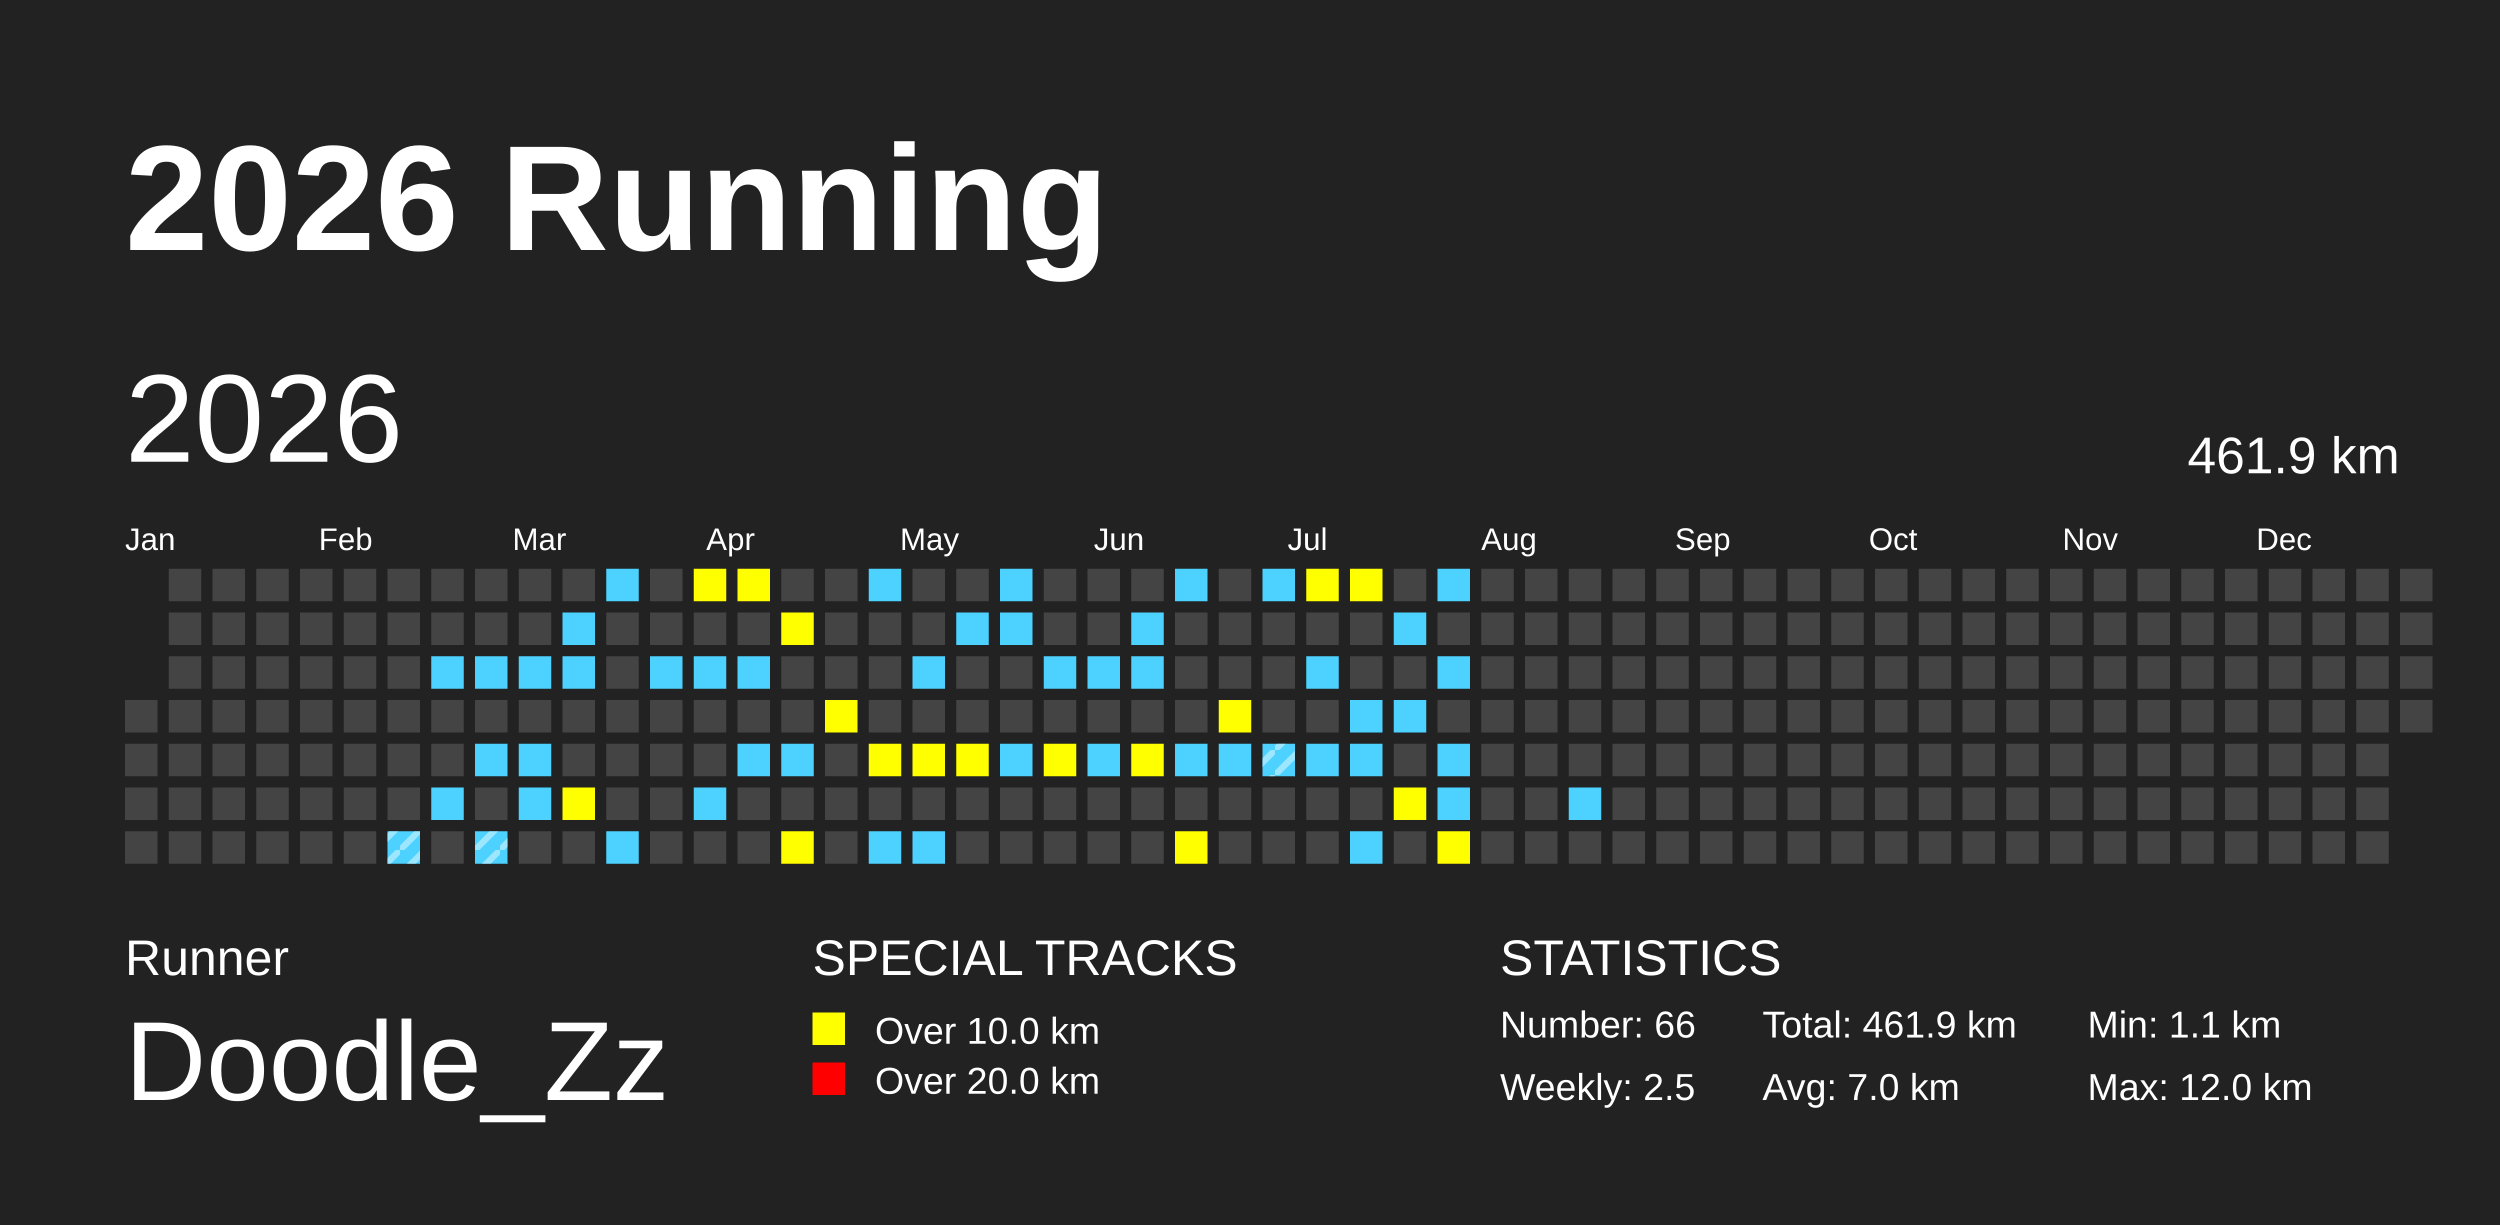
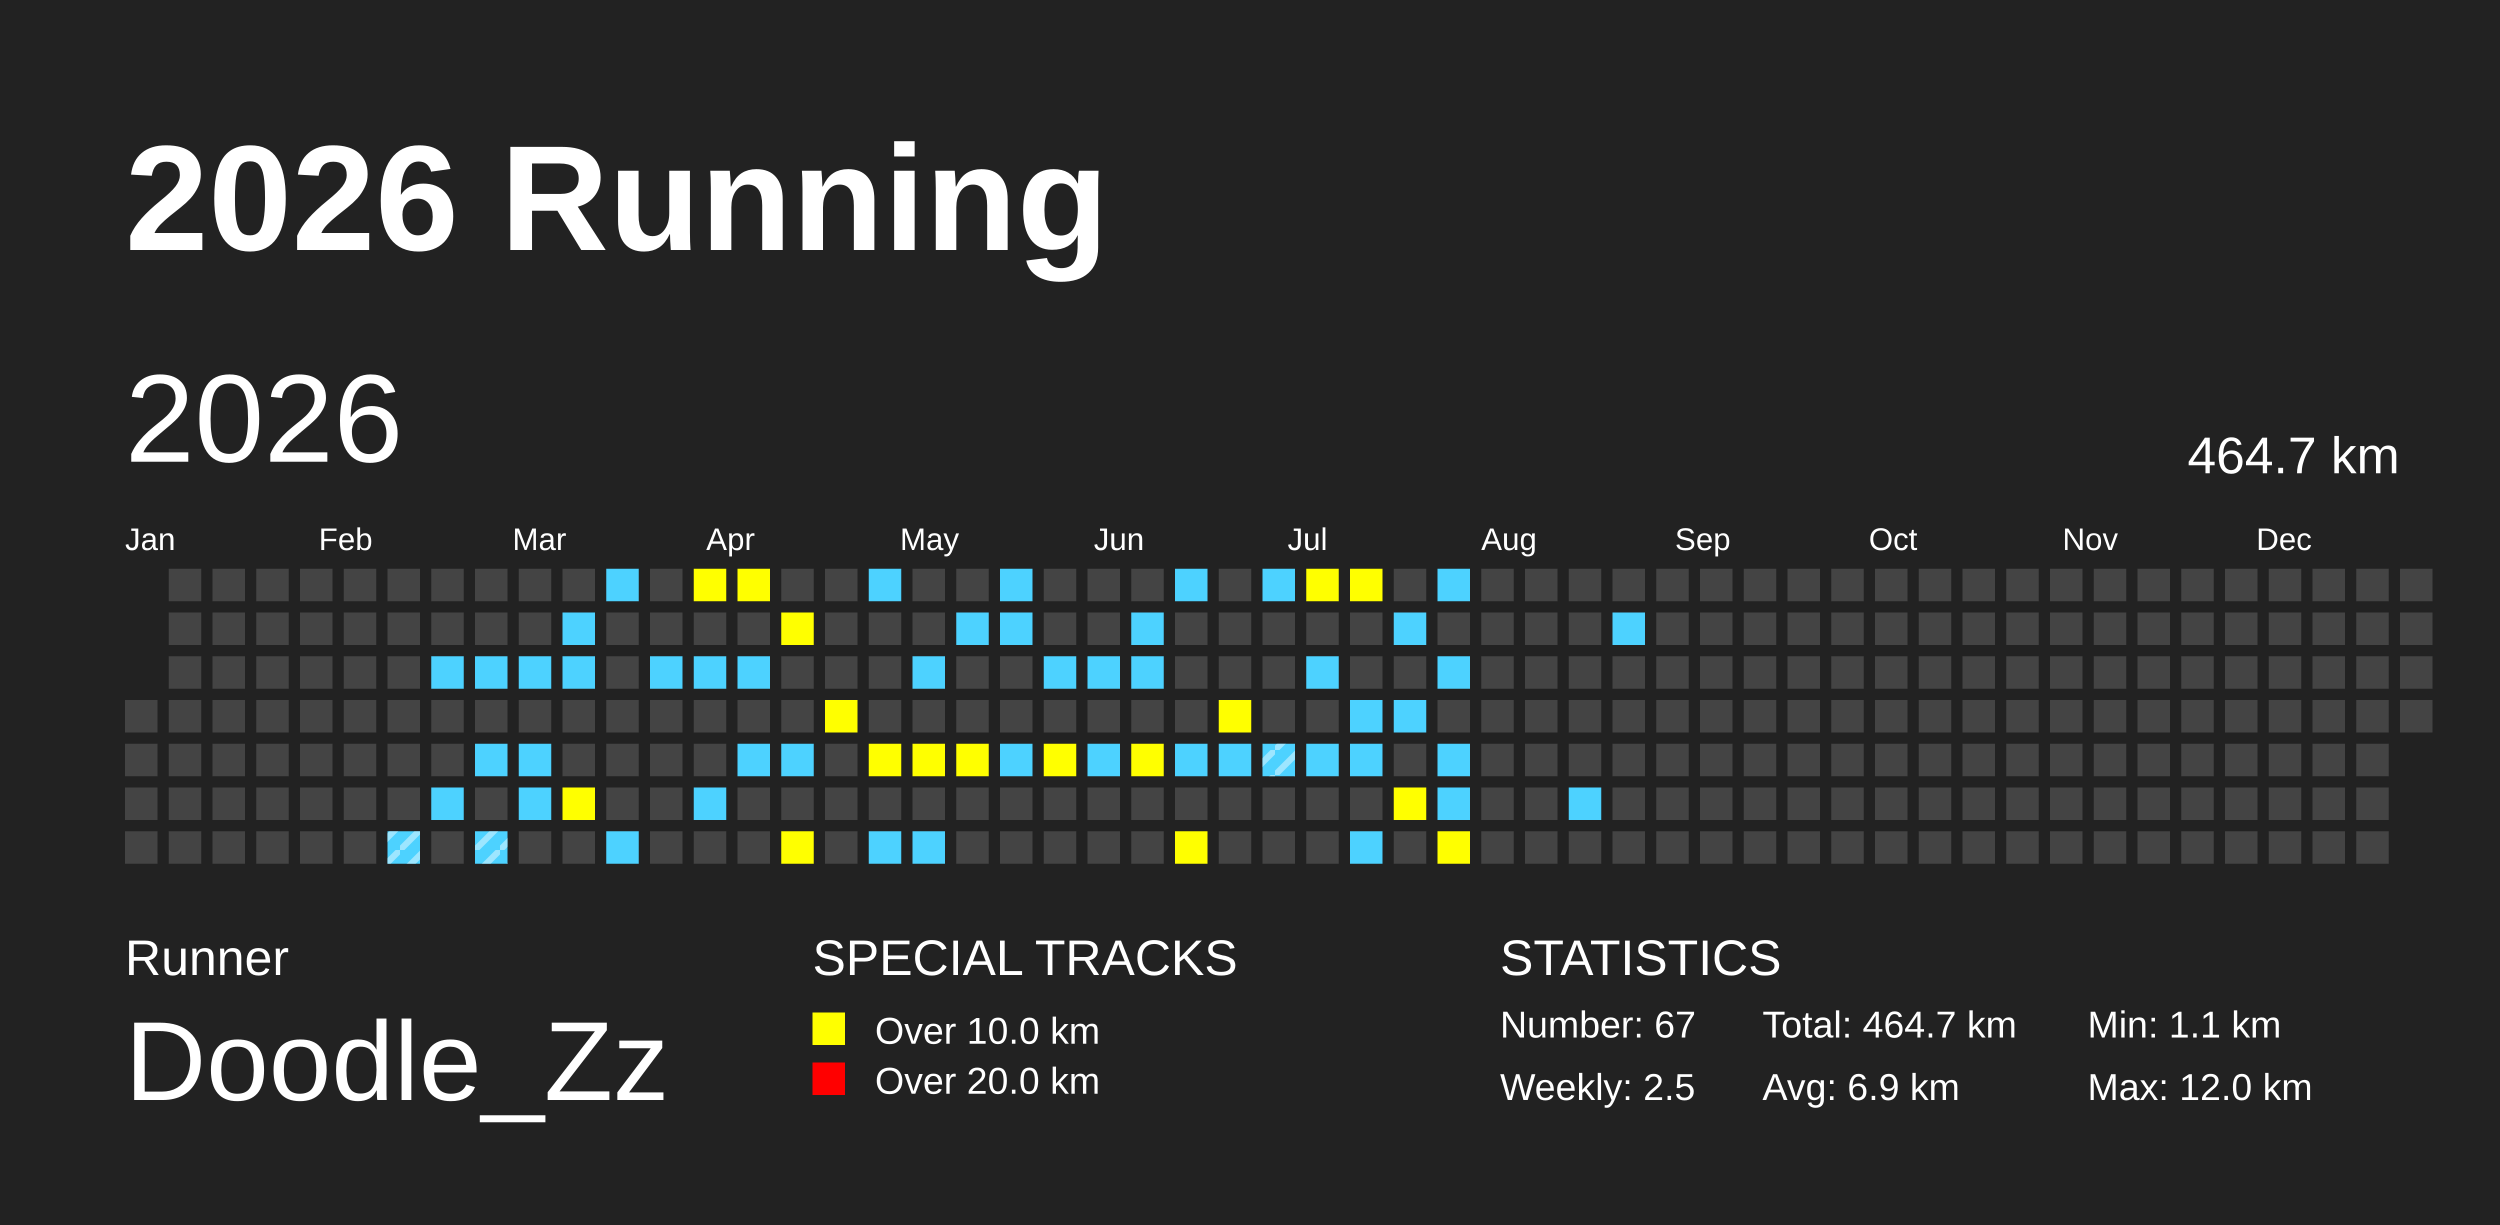
<svg xmlns="http://www.w3.org/2000/svg" baseProfile="full" height="98mm" version="1.1" viewBox="0,0,200,98" width="200mm">
  <defs>
    <pattern height="2" id="indoor-stripe" patternUnits="userSpaceOnUse" width="2">
      <line stroke="white" stroke-opacity="0.45" stroke-width="0.5" x1="0" x2="2" y1="2" y2="0" />
    </pattern>
  </defs>
  <rect fill="#222222" height="98" width="200" x="0" y="0" />
  <text fill="#FFFFFF" style="font-size:12px; font-family:Arial; font-weight:bold;" x="10" y="20">2026 Running</text>
  <text fill="#FFFFFF" style="font-size:4px; font-family:Arial" x="10" y="78">Runner</text>
  <text fill="#FFFFFF" style="font-size:9px; font-family:Arial" x="10" y="88">Doodle_Zz</text>
  <text fill="#FFFFFF" style="font-size:4px; font-family:Arial" x="65" y="78">SPECIAL TRACKS</text>
  <rect fill="yellow" height="2.6" width="2.6" x="65" y="81" />
  <text fill="#FFFFFF" style="font-size:3px; font-family:Arial" x="70" y="83.5">Over 10.0 km</text>
  <rect fill="red" height="2.6" width="2.6" x="65" y="85" />
  <text fill="#FFFFFF" style="font-size:3px; font-family:Arial" x="70" y="87.5">Over 20.0 km</text>
  <text fill="#FFFFFF" style="font-size:4px; font-family:Arial" x="120" y="78">STATISTICS</text>
-   <text fill="#FFFFFF" style="font-size:3px; font-family:Arial" x="120" y="83">Number: 66</text>
+   <text fill="#FFFFFF" style="font-size:3px; font-family:Arial" x="120" y="83">Number: 67</text>
  <text fill="#FFFFFF" style="font-size:3px; font-family:Arial" x="120" y="88">Weekly: 2.5</text>
-   <text fill="#FFFFFF" style="font-size:3px; font-family:Arial" x="141" y="83">Total: 461.9 km</text>
-   <text fill="#FFFFFF" style="font-size:3px; font-family:Arial" x="141" y="88">Avg: 7.0 km</text>
+   <text fill="#FFFFFF" style="font-size:3px; font-family:Arial" x="141" y="83">Total: 464.7 km</text>
+   <text fill="#FFFFFF" style="font-size:3px; font-family:Arial" x="141" y="88">Avg: 6.9 km</text>
  <text fill="#FFFFFF" style="font-size:3px; font-family:Arial" x="167" y="83">Min: 1.1 km</text>
  <text fill="#FFFFFF" style="font-size:3px; font-family:Arial" x="167" y="88">Max: 12.0 km</text>
  <text dominant-baseline="hanging" fill="#FFFFFF" style="font-size:10.0px; font-family:Arial;" x="10" y="30">2026</text>
-   <text dominant-baseline="hanging" fill="#FFFFFF" style="font-size:4.125px; font-family:Arial;" x="175" y="35">461.9 km</text>
+   <text dominant-baseline="hanging" fill="#FFFFFF" style="font-size:4.125px; font-family:Arial;" x="175" y="35">464.7 km</text>
  <text fill="#FFFFFF" style="font-size:2.5px; font-family:Arial" x="10.0" y="44">Jan</text>
  <text fill="#FFFFFF" style="font-size:2.5px; font-family:Arial" x="25.5" y="44">Feb</text>
  <text fill="#FFFFFF" style="font-size:2.5px; font-family:Arial" x="41.0" y="44">Mar</text>
  <text fill="#FFFFFF" style="font-size:2.5px; font-family:Arial" x="56.5" y="44">Apr</text>
  <text fill="#FFFFFF" style="font-size:2.5px; font-family:Arial" x="72.0" y="44">May</text>
  <text fill="#FFFFFF" style="font-size:2.5px; font-family:Arial" x="87.5" y="44">Jun</text>
  <text fill="#FFFFFF" style="font-size:2.5px; font-family:Arial" x="103.0" y="44">Jul</text>
  <text fill="#FFFFFF" style="font-size:2.5px; font-family:Arial" x="118.5" y="44">Aug</text>
  <text fill="#FFFFFF" style="font-size:2.5px; font-family:Arial" x="134.0" y="44">Sep</text>
  <text fill="#FFFFFF" style="font-size:2.5px; font-family:Arial" x="149.5" y="44">Oct</text>
  <text fill="#FFFFFF" style="font-size:2.5px; font-family:Arial" x="165.0" y="44">Nov</text>
  <text fill="#FFFFFF" style="font-size:2.5px; font-family:Arial" x="180.5" y="44">Dec</text>
  <rect fill="#444444" height="2.6" width="2.6" x="10.0" y="56.0" />
  <rect fill="#444444" height="2.6" width="2.6" x="10.0" y="59.5" />
  <rect fill="#444444" height="2.6" width="2.6" x="10.0" y="63.0" />
  <rect fill="#444444" height="2.6" width="2.6" x="10.0" y="66.5" />
  <rect fill="#444444" height="2.6" width="2.6" x="13.5" y="45.5" />
  <rect fill="#444444" height="2.6" width="2.6" x="13.5" y="49.0" />
  <rect fill="#444444" height="2.6" width="2.6" x="13.5" y="52.5" />
  <rect fill="#444444" height="2.6" width="2.6" x="13.5" y="56.0" />
  <rect fill="#444444" height="2.6" width="2.6" x="13.5" y="59.5" />
  <rect fill="#444444" height="2.6" width="2.6" x="13.5" y="63.0" />
  <rect fill="#444444" height="2.6" width="2.6" x="13.5" y="66.5" />
  <rect fill="#444444" height="2.6" width="2.6" x="17.0" y="45.5" />
  <rect fill="#444444" height="2.6" width="2.6" x="17.0" y="49.0" />
  <rect fill="#444444" height="2.6" width="2.6" x="17.0" y="52.5" />
  <rect fill="#444444" height="2.6" width="2.6" x="17.0" y="56.0" />
  <rect fill="#444444" height="2.6" width="2.6" x="17.0" y="59.5" />
  <rect fill="#444444" height="2.6" width="2.6" x="17.0" y="63.0" />
  <rect fill="#444444" height="2.6" width="2.6" x="17.0" y="66.5" />
  <rect fill="#444444" height="2.6" width="2.6" x="20.5" y="45.5" />
  <rect fill="#444444" height="2.6" width="2.6" x="20.5" y="49.0" />
  <rect fill="#444444" height="2.6" width="2.6" x="20.5" y="52.5" />
  <rect fill="#444444" height="2.6" width="2.6" x="20.5" y="56.0" />
  <rect fill="#444444" height="2.6" width="2.6" x="20.5" y="59.5" />
  <rect fill="#444444" height="2.6" width="2.6" x="20.5" y="63.0" />
  <rect fill="#444444" height="2.6" width="2.6" x="20.5" y="66.5" />
  <rect fill="#444444" height="2.6" width="2.6" x="24.0" y="45.5" />
  <rect fill="#444444" height="2.6" width="2.6" x="24.0" y="49.0" />
  <rect fill="#444444" height="2.6" width="2.6" x="24.0" y="52.5" />
  <rect fill="#444444" height="2.6" width="2.6" x="24.0" y="56.0" />
  <rect fill="#444444" height="2.6" width="2.6" x="24.0" y="59.5" />
  <rect fill="#444444" height="2.6" width="2.6" x="24.0" y="63.0" />
  <rect fill="#444444" height="2.6" width="2.6" x="24.0" y="66.5" />
  <rect fill="#444444" height="2.6" width="2.6" x="27.5" y="45.5" />
  <rect fill="#444444" height="2.6" width="2.6" x="27.5" y="49.0" />
  <rect fill="#444444" height="2.6" width="2.6" x="27.5" y="52.5" />
  <rect fill="#444444" height="2.6" width="2.6" x="27.5" y="56.0" />
  <rect fill="#444444" height="2.6" width="2.6" x="27.5" y="59.5" />
  <rect fill="#444444" height="2.6" width="2.6" x="27.5" y="63.0" />
  <rect fill="#444444" height="2.6" width="2.6" x="27.5" y="66.5" />
  <rect fill="#444444" height="2.6" width="2.6" x="31.0" y="45.5" />
  <rect fill="#444444" height="2.6" width="2.6" x="31.0" y="49.0" />
  <rect fill="#444444" height="2.6" width="2.6" x="31.0" y="52.5" />
  <rect fill="#444444" height="2.6" width="2.6" x="31.0" y="56.0" />
  <rect fill="#444444" height="2.6" width="2.6" x="31.0" y="59.5" />
  <rect fill="#444444" height="2.6" width="2.6" x="31.0" y="63.0" />
  <rect fill="#4DD2FF" height="2.6" width="2.6" x="31.0" y="66.5" />
  <rect fill="url(#indoor-stripe)" height="2.6" style="pointer-events: none;" width="2.6" x="31.0" y="66.5" />
  <rect fill="#444444" height="2.6" width="2.6" x="34.5" y="45.5" />
  <rect fill="#444444" height="2.6" width="2.6" x="34.5" y="49.0" />
  <rect fill="#4DD2FF" height="2.6" width="2.6" x="34.5" y="52.5" />
  <rect fill="#444444" height="2.6" width="2.6" x="34.5" y="56.0" />
  <rect fill="#444444" height="2.6" width="2.6" x="34.5" y="59.5" />
  <rect fill="#4DD2FF" height="2.6" width="2.6" x="34.5" y="63.0" />
  <rect fill="#444444" height="2.6" width="2.6" x="34.5" y="66.5" />
  <rect fill="#444444" height="2.6" width="2.6" x="38.0" y="45.5" />
  <rect fill="#444444" height="2.6" width="2.6" x="38.0" y="49.0" />
  <rect fill="#4DD2FF" height="2.6" width="2.6" x="38.0" y="52.5" />
  <rect fill="#444444" height="2.6" width="2.6" x="38.0" y="56.0" />
  <rect fill="#4DD2FF" height="2.6" width="2.6" x="38.0" y="59.5" />
  <rect fill="#444444" height="2.6" width="2.6" x="38.0" y="63.0" />
  <rect fill="#4DD2FF" height="2.6" width="2.6" x="38.0" y="66.5" />
  <rect fill="url(#indoor-stripe)" height="2.6" style="pointer-events: none;" width="2.6" x="38.0" y="66.5" />
  <rect fill="#444444" height="2.6" width="2.6" x="41.5" y="45.5" />
  <rect fill="#444444" height="2.6" width="2.6" x="41.5" y="49.0" />
  <rect fill="#4DD2FF" height="2.6" width="2.6" x="41.5" y="52.5" />
  <rect fill="#444444" height="2.6" width="2.6" x="41.5" y="56.0" />
  <rect fill="#4DD2FF" height="2.6" width="2.6" x="41.5" y="59.5" />
  <rect fill="#4DD2FF" height="2.6" width="2.6" x="41.5" y="63.0" />
  <rect fill="#444444" height="2.6" width="2.6" x="41.5" y="66.5" />
  <rect fill="#444444" height="2.6" width="2.6" x="45.0" y="45.5" />
  <rect fill="#4DD2FF" height="2.6" width="2.6" x="45.0" y="49.0" />
  <rect fill="#4DD2FF" height="2.6" width="2.6" x="45.0" y="52.5" />
  <rect fill="#444444" height="2.6" width="2.6" x="45.0" y="56.0" />
  <rect fill="#444444" height="2.6" width="2.6" x="45.0" y="59.5" />
  <rect fill="yellow" height="2.6" width="2.6" x="45.0" y="63.0" />
  <rect fill="#444444" height="2.6" width="2.6" x="45.0" y="66.5" />
  <rect fill="#4DD2FF" height="2.6" width="2.6" x="48.5" y="45.5" />
  <rect fill="#444444" height="2.6" width="2.6" x="48.5" y="49.0" />
  <rect fill="#444444" height="2.6" width="2.6" x="48.5" y="52.5" />
  <rect fill="#444444" height="2.6" width="2.6" x="48.5" y="56.0" />
  <rect fill="#444444" height="2.6" width="2.6" x="48.5" y="59.5" />
  <rect fill="#444444" height="2.6" width="2.6" x="48.5" y="63.0" />
  <rect fill="#4DD2FF" height="2.6" width="2.6" x="48.5" y="66.5" />
  <rect fill="#444444" height="2.6" width="2.6" x="52.0" y="45.5" />
  <rect fill="#444444" height="2.6" width="2.6" x="52.0" y="49.0" />
  <rect fill="#4DD2FF" height="2.6" width="2.6" x="52.0" y="52.5" />
  <rect fill="#444444" height="2.6" width="2.6" x="52.0" y="56.0" />
  <rect fill="#444444" height="2.6" width="2.6" x="52.0" y="59.5" />
  <rect fill="#444444" height="2.6" width="2.6" x="52.0" y="63.0" />
  <rect fill="#444444" height="2.6" width="2.6" x="52.0" y="66.5" />
  <rect fill="yellow" height="2.6" width="2.6" x="55.5" y="45.5" />
  <rect fill="#444444" height="2.6" width="2.6" x="55.5" y="49.0" />
  <rect fill="#4DD2FF" height="2.6" width="2.6" x="55.5" y="52.5" />
  <rect fill="#444444" height="2.6" width="2.6" x="55.5" y="56.0" />
  <rect fill="#444444" height="2.6" width="2.6" x="55.5" y="59.5" />
  <rect fill="#4DD2FF" height="2.6" width="2.6" x="55.5" y="63.0" />
  <rect fill="#444444" height="2.6" width="2.6" x="55.5" y="66.5" />
  <rect fill="yellow" height="2.6" width="2.6" x="59.0" y="45.5" />
  <rect fill="#444444" height="2.6" width="2.6" x="59.0" y="49.0" />
  <rect fill="#4DD2FF" height="2.6" width="2.6" x="59.0" y="52.5" />
  <rect fill="#444444" height="2.6" width="2.6" x="59.0" y="56.0" />
  <rect fill="#4DD2FF" height="2.6" width="2.6" x="59.0" y="59.5" />
  <rect fill="#444444" height="2.6" width="2.6" x="59.0" y="63.0" />
  <rect fill="#444444" height="2.6" width="2.6" x="59.0" y="66.5" />
  <rect fill="#444444" height="2.6" width="2.6" x="62.5" y="45.5" />
  <rect fill="yellow" height="2.6" width="2.6" x="62.5" y="49.0" />
  <rect fill="#444444" height="2.6" width="2.6" x="62.5" y="52.5" />
  <rect fill="#444444" height="2.6" width="2.6" x="62.5" y="56.0" />
  <rect fill="#4DD2FF" height="2.6" width="2.6" x="62.5" y="59.5" />
  <rect fill="#444444" height="2.6" width="2.6" x="62.5" y="63.0" />
  <rect fill="yellow" height="2.6" width="2.6" x="62.5" y="66.5" />
  <rect fill="#444444" height="2.6" width="2.6" x="66.0" y="45.5" />
  <rect fill="#444444" height="2.6" width="2.6" x="66.0" y="49.0" />
  <rect fill="#444444" height="2.6" width="2.6" x="66.0" y="52.5" />
  <rect fill="yellow" height="2.6" width="2.6" x="66.0" y="56.0" />
  <rect fill="#444444" height="2.6" width="2.6" x="66.0" y="59.5" />
  <rect fill="#444444" height="2.6" width="2.6" x="66.0" y="63.0" />
  <rect fill="#444444" height="2.6" width="2.6" x="66.0" y="66.5" />
  <rect fill="#4DD2FF" height="2.6" width="2.6" x="69.5" y="45.5" />
  <rect fill="#444444" height="2.6" width="2.6" x="69.5" y="49.0" />
  <rect fill="#444444" height="2.6" width="2.6" x="69.5" y="52.5" />
  <rect fill="#444444" height="2.6" width="2.6" x="69.5" y="56.0" />
  <rect fill="yellow" height="2.6" width="2.6" x="69.5" y="59.5" />
  <rect fill="#444444" height="2.6" width="2.6" x="69.5" y="63.0" />
  <rect fill="#4DD2FF" height="2.6" width="2.6" x="69.5" y="66.5" />
  <rect fill="#444444" height="2.6" width="2.6" x="73.0" y="45.5" />
  <rect fill="#444444" height="2.6" width="2.6" x="73.0" y="49.0" />
  <rect fill="#4DD2FF" height="2.6" width="2.6" x="73.0" y="52.5" />
  <rect fill="#444444" height="2.6" width="2.6" x="73.0" y="56.0" />
  <rect fill="yellow" height="2.6" width="2.6" x="73.0" y="59.5" />
  <rect fill="#444444" height="2.6" width="2.6" x="73.0" y="63.0" />
  <rect fill="#4DD2FF" height="2.6" width="2.6" x="73.0" y="66.5" />
  <rect fill="#444444" height="2.6" width="2.6" x="76.5" y="45.5" />
  <rect fill="#4DD2FF" height="2.6" width="2.6" x="76.5" y="49.0" />
  <rect fill="#444444" height="2.6" width="2.6" x="76.5" y="52.5" />
  <rect fill="#444444" height="2.6" width="2.6" x="76.5" y="56.0" />
  <rect fill="yellow" height="2.6" width="2.6" x="76.5" y="59.5" />
  <rect fill="#444444" height="2.6" width="2.6" x="76.5" y="63.0" />
  <rect fill="#444444" height="2.6" width="2.6" x="76.5" y="66.5" />
  <rect fill="#4DD2FF" height="2.6" width="2.6" x="80.0" y="45.5" />
  <rect fill="#4DD2FF" height="2.6" width="2.6" x="80.0" y="49.0" />
  <rect fill="#444444" height="2.6" width="2.6" x="80.0" y="52.5" />
  <rect fill="#444444" height="2.6" width="2.6" x="80.0" y="56.0" />
  <rect fill="#4DD2FF" height="2.6" width="2.6" x="80.0" y="59.5" />
  <rect fill="#444444" height="2.6" width="2.6" x="80.0" y="63.0" />
  <rect fill="#444444" height="2.6" width="2.6" x="80.0" y="66.5" />
  <rect fill="#444444" height="2.6" width="2.6" x="83.5" y="45.5" />
  <rect fill="#444444" height="2.6" width="2.6" x="83.5" y="49.0" />
  <rect fill="#4DD2FF" height="2.6" width="2.6" x="83.5" y="52.5" />
  <rect fill="#444444" height="2.6" width="2.6" x="83.5" y="56.0" />
  <rect fill="yellow" height="2.6" width="2.6" x="83.5" y="59.5" />
  <rect fill="#444444" height="2.6" width="2.6" x="83.5" y="63.0" />
  <rect fill="#444444" height="2.6" width="2.6" x="83.5" y="66.5" />
  <rect fill="#444444" height="2.6" width="2.6" x="87.0" y="45.5" />
  <rect fill="#444444" height="2.6" width="2.6" x="87.0" y="49.0" />
  <rect fill="#4DD2FF" height="2.6" width="2.6" x="87.0" y="52.5" />
  <rect fill="#444444" height="2.6" width="2.6" x="87.0" y="56.0" />
  <rect fill="#4DD2FF" height="2.6" width="2.6" x="87.0" y="59.5" />
  <rect fill="#444444" height="2.6" width="2.6" x="87.0" y="63.0" />
  <rect fill="#444444" height="2.6" width="2.6" x="87.0" y="66.5" />
  <rect fill="#444444" height="2.6" width="2.6" x="90.5" y="45.5" />
  <rect fill="#4DD2FF" height="2.6" width="2.6" x="90.5" y="49.0" />
  <rect fill="#4DD2FF" height="2.6" width="2.6" x="90.5" y="52.5" />
  <rect fill="#444444" height="2.6" width="2.6" x="90.5" y="56.0" />
  <rect fill="yellow" height="2.6" width="2.6" x="90.5" y="59.5" />
  <rect fill="#444444" height="2.6" width="2.6" x="90.5" y="63.0" />
  <rect fill="#444444" height="2.6" width="2.6" x="90.5" y="66.5" />
  <rect fill="#4DD2FF" height="2.6" width="2.6" x="94.0" y="45.5" />
  <rect fill="#444444" height="2.6" width="2.6" x="94.0" y="49.0" />
  <rect fill="#444444" height="2.6" width="2.6" x="94.0" y="52.5" />
  <rect fill="#444444" height="2.6" width="2.6" x="94.0" y="56.0" />
  <rect fill="#4DD2FF" height="2.6" width="2.6" x="94.0" y="59.5" />
  <rect fill="#444444" height="2.6" width="2.6" x="94.0" y="63.0" />
  <rect fill="yellow" height="2.6" width="2.6" x="94.0" y="66.5" />
  <rect fill="#444444" height="2.6" width="2.6" x="97.5" y="45.5" />
  <rect fill="#444444" height="2.6" width="2.6" x="97.5" y="49.0" />
  <rect fill="#444444" height="2.6" width="2.6" x="97.5" y="52.5" />
  <rect fill="yellow" height="2.6" width="2.6" x="97.5" y="56.0" />
  <rect fill="#4DD2FF" height="2.6" width="2.6" x="97.5" y="59.5" />
  <rect fill="#444444" height="2.6" width="2.6" x="97.5" y="63.0" />
  <rect fill="#444444" height="2.6" width="2.6" x="97.5" y="66.5" />
  <rect fill="#4DD2FF" height="2.6" width="2.6" x="101.0" y="45.5" />
  <rect fill="#444444" height="2.6" width="2.6" x="101.0" y="49.0" />
  <rect fill="#444444" height="2.6" width="2.6" x="101.0" y="52.5" />
  <rect fill="#444444" height="2.6" width="2.6" x="101.0" y="56.0" />
  <rect fill="#4DD2FF" height="2.6" width="2.6" x="101.0" y="59.5" />
  <rect fill="url(#indoor-stripe)" height="2.6" style="pointer-events: none;" width="2.6" x="101.0" y="59.5" />
  <rect fill="#444444" height="2.6" width="2.6" x="101.0" y="63.0" />
  <rect fill="#444444" height="2.6" width="2.6" x="101.0" y="66.5" />
  <rect fill="yellow" height="2.6" width="2.6" x="104.5" y="45.5" />
  <rect fill="#444444" height="2.6" width="2.6" x="104.5" y="49.0" />
  <rect fill="#4DD2FF" height="2.6" width="2.6" x="104.5" y="52.5" />
  <rect fill="#444444" height="2.6" width="2.6" x="104.5" y="56.0" />
  <rect fill="#4DD2FF" height="2.6" width="2.6" x="104.5" y="59.5" />
  <rect fill="#444444" height="2.6" width="2.6" x="104.5" y="63.0" />
  <rect fill="#444444" height="2.6" width="2.6" x="104.5" y="66.5" />
  <rect fill="yellow" height="2.6" width="2.6" x="108.0" y="45.5" />
  <rect fill="#444444" height="2.6" width="2.6" x="108.0" y="49.0" />
  <rect fill="#444444" height="2.6" width="2.6" x="108.0" y="52.5" />
  <rect fill="#4DD2FF" height="2.6" width="2.6" x="108.0" y="56.0" />
  <rect fill="#4DD2FF" height="2.6" width="2.6" x="108.0" y="59.5" />
  <rect fill="#444444" height="2.6" width="2.6" x="108.0" y="63.0" />
  <rect fill="#4DD2FF" height="2.6" width="2.6" x="108.0" y="66.5" />
  <rect fill="#444444" height="2.6" width="2.6" x="111.5" y="45.5" />
  <rect fill="#4DD2FF" height="2.6" width="2.6" x="111.5" y="49.0" />
  <rect fill="#444444" height="2.6" width="2.6" x="111.5" y="52.5" />
  <rect fill="#4DD2FF" height="2.6" width="2.6" x="111.5" y="56.0" />
  <rect fill="#444444" height="2.6" width="2.6" x="111.5" y="59.5" />
  <rect fill="yellow" height="2.6" width="2.6" x="111.5" y="63.0" />
  <rect fill="#444444" height="2.6" width="2.6" x="111.5" y="66.5" />
  <rect fill="#4DD2FF" height="2.6" width="2.6" x="115.0" y="45.5" />
  <rect fill="#444444" height="2.6" width="2.6" x="115.0" y="49.0" />
  <rect fill="#4DD2FF" height="2.6" width="2.6" x="115.0" y="52.5" />
  <rect fill="#444444" height="2.6" width="2.6" x="115.0" y="56.0" />
  <rect fill="#4DD2FF" height="2.6" width="2.6" x="115.0" y="59.5" />
  <rect fill="#4DD2FF" height="2.6" width="2.6" x="115.0" y="63.0" />
  <rect fill="yellow" height="2.6" width="2.6" x="115.0" y="66.5" />
  <rect fill="#444444" height="2.6" width="2.6" x="118.5" y="45.5" />
  <rect fill="#444444" height="2.6" width="2.6" x="118.5" y="49.0" />
  <rect fill="#444444" height="2.6" width="2.6" x="118.5" y="52.5" />
  <rect fill="#444444" height="2.6" width="2.6" x="118.5" y="56.0" />
  <rect fill="#444444" height="2.6" width="2.6" x="118.5" y="59.5" />
  <rect fill="#444444" height="2.6" width="2.6" x="118.5" y="63.0" />
  <rect fill="#444444" height="2.6" width="2.6" x="118.5" y="66.5" />
  <rect fill="#444444" height="2.6" width="2.6" x="122.0" y="45.5" />
  <rect fill="#444444" height="2.6" width="2.6" x="122.0" y="49.0" />
  <rect fill="#444444" height="2.6" width="2.6" x="122.0" y="52.5" />
  <rect fill="#444444" height="2.6" width="2.6" x="122.0" y="56.0" />
  <rect fill="#444444" height="2.6" width="2.6" x="122.0" y="59.5" />
  <rect fill="#444444" height="2.6" width="2.6" x="122.0" y="63.0" />
  <rect fill="#444444" height="2.6" width="2.6" x="122.0" y="66.5" />
  <rect fill="#444444" height="2.6" width="2.6" x="125.5" y="45.5" />
  <rect fill="#444444" height="2.6" width="2.6" x="125.5" y="49.0" />
  <rect fill="#444444" height="2.6" width="2.6" x="125.5" y="52.5" />
  <rect fill="#444444" height="2.6" width="2.6" x="125.5" y="56.0" />
  <rect fill="#444444" height="2.6" width="2.6" x="125.5" y="59.5" />
  <rect fill="#4DD2FF" height="2.6" width="2.6" x="125.5" y="63.0" />
  <rect fill="#444444" height="2.6" width="2.6" x="125.5" y="66.5" />
  <rect fill="#444444" height="2.6" width="2.6" x="129.0" y="45.5" />
-   <rect fill="#444444" height="2.6" width="2.6" x="129.0" y="49.0" />
+   <rect fill="#4DD2FF" height="2.6" width="2.6" x="129.0" y="49.0" />
  <rect fill="#444444" height="2.6" width="2.6" x="129.0" y="52.5" />
  <rect fill="#444444" height="2.6" width="2.6" x="129.0" y="56.0" />
  <rect fill="#444444" height="2.6" width="2.6" x="129.0" y="59.5" />
  <rect fill="#444444" height="2.6" width="2.6" x="129.0" y="63.0" />
  <rect fill="#444444" height="2.6" width="2.6" x="129.0" y="66.5" />
  <rect fill="#444444" height="2.6" width="2.6" x="132.5" y="45.5" />
  <rect fill="#444444" height="2.6" width="2.6" x="132.5" y="49.0" />
  <rect fill="#444444" height="2.6" width="2.6" x="132.5" y="52.5" />
  <rect fill="#444444" height="2.6" width="2.6" x="132.5" y="56.0" />
  <rect fill="#444444" height="2.6" width="2.6" x="132.5" y="59.5" />
  <rect fill="#444444" height="2.6" width="2.6" x="132.5" y="63.0" />
  <rect fill="#444444" height="2.6" width="2.6" x="132.5" y="66.5" />
  <rect fill="#444444" height="2.6" width="2.6" x="136.0" y="45.5" />
  <rect fill="#444444" height="2.6" width="2.6" x="136.0" y="49.0" />
  <rect fill="#444444" height="2.6" width="2.6" x="136.0" y="52.5" />
  <rect fill="#444444" height="2.6" width="2.6" x="136.0" y="56.0" />
  <rect fill="#444444" height="2.6" width="2.6" x="136.0" y="59.5" />
  <rect fill="#444444" height="2.6" width="2.6" x="136.0" y="63.0" />
  <rect fill="#444444" height="2.6" width="2.6" x="136.0" y="66.5" />
  <rect fill="#444444" height="2.6" width="2.6" x="139.5" y="45.5" />
  <rect fill="#444444" height="2.6" width="2.6" x="139.5" y="49.0" />
  <rect fill="#444444" height="2.6" width="2.6" x="139.5" y="52.5" />
  <rect fill="#444444" height="2.6" width="2.6" x="139.5" y="56.0" />
  <rect fill="#444444" height="2.6" width="2.6" x="139.5" y="59.5" />
  <rect fill="#444444" height="2.6" width="2.6" x="139.5" y="63.0" />
  <rect fill="#444444" height="2.6" width="2.6" x="139.5" y="66.5" />
  <rect fill="#444444" height="2.6" width="2.6" x="143.0" y="45.5" />
  <rect fill="#444444" height="2.6" width="2.6" x="143.0" y="49.0" />
  <rect fill="#444444" height="2.6" width="2.6" x="143.0" y="52.5" />
  <rect fill="#444444" height="2.6" width="2.6" x="143.0" y="56.0" />
  <rect fill="#444444" height="2.6" width="2.6" x="143.0" y="59.5" />
  <rect fill="#444444" height="2.6" width="2.6" x="143.0" y="63.0" />
  <rect fill="#444444" height="2.6" width="2.6" x="143.0" y="66.5" />
  <rect fill="#444444" height="2.6" width="2.6" x="146.5" y="45.5" />
  <rect fill="#444444" height="2.6" width="2.6" x="146.5" y="49.0" />
  <rect fill="#444444" height="2.6" width="2.6" x="146.5" y="52.5" />
  <rect fill="#444444" height="2.6" width="2.6" x="146.5" y="56.0" />
  <rect fill="#444444" height="2.6" width="2.6" x="146.5" y="59.5" />
  <rect fill="#444444" height="2.6" width="2.6" x="146.5" y="63.0" />
  <rect fill="#444444" height="2.6" width="2.6" x="146.5" y="66.5" />
  <rect fill="#444444" height="2.6" width="2.6" x="150.0" y="45.5" />
  <rect fill="#444444" height="2.6" width="2.6" x="150.0" y="49.0" />
  <rect fill="#444444" height="2.6" width="2.6" x="150.0" y="52.5" />
  <rect fill="#444444" height="2.6" width="2.6" x="150.0" y="56.0" />
  <rect fill="#444444" height="2.6" width="2.6" x="150.0" y="59.5" />
  <rect fill="#444444" height="2.6" width="2.6" x="150.0" y="63.0" />
  <rect fill="#444444" height="2.6" width="2.6" x="150.0" y="66.5" />
  <rect fill="#444444" height="2.6" width="2.6" x="153.5" y="45.5" />
  <rect fill="#444444" height="2.6" width="2.6" x="153.5" y="49.0" />
  <rect fill="#444444" height="2.6" width="2.6" x="153.5" y="52.5" />
  <rect fill="#444444" height="2.6" width="2.6" x="153.5" y="56.0" />
  <rect fill="#444444" height="2.6" width="2.6" x="153.5" y="59.5" />
  <rect fill="#444444" height="2.6" width="2.6" x="153.5" y="63.0" />
  <rect fill="#444444" height="2.6" width="2.6" x="153.5" y="66.5" />
  <rect fill="#444444" height="2.6" width="2.6" x="157.0" y="45.5" />
  <rect fill="#444444" height="2.6" width="2.6" x="157.0" y="49.0" />
  <rect fill="#444444" height="2.6" width="2.6" x="157.0" y="52.5" />
  <rect fill="#444444" height="2.6" width="2.6" x="157.0" y="56.0" />
  <rect fill="#444444" height="2.6" width="2.6" x="157.0" y="59.5" />
  <rect fill="#444444" height="2.6" width="2.6" x="157.0" y="63.0" />
  <rect fill="#444444" height="2.6" width="2.6" x="157.0" y="66.5" />
  <rect fill="#444444" height="2.6" width="2.6" x="160.5" y="45.5" />
  <rect fill="#444444" height="2.6" width="2.6" x="160.5" y="49.0" />
  <rect fill="#444444" height="2.6" width="2.6" x="160.5" y="52.5" />
  <rect fill="#444444" height="2.6" width="2.6" x="160.5" y="56.0" />
  <rect fill="#444444" height="2.6" width="2.6" x="160.5" y="59.5" />
  <rect fill="#444444" height="2.6" width="2.6" x="160.5" y="63.0" />
  <rect fill="#444444" height="2.6" width="2.6" x="160.5" y="66.5" />
  <rect fill="#444444" height="2.6" width="2.6" x="164.0" y="45.5" />
  <rect fill="#444444" height="2.6" width="2.6" x="164.0" y="49.0" />
  <rect fill="#444444" height="2.6" width="2.6" x="164.0" y="52.5" />
  <rect fill="#444444" height="2.6" width="2.6" x="164.0" y="56.0" />
  <rect fill="#444444" height="2.6" width="2.6" x="164.0" y="59.5" />
  <rect fill="#444444" height="2.6" width="2.6" x="164.0" y="63.0" />
  <rect fill="#444444" height="2.6" width="2.6" x="164.0" y="66.5" />
  <rect fill="#444444" height="2.6" width="2.6" x="167.5" y="45.5" />
  <rect fill="#444444" height="2.6" width="2.6" x="167.5" y="49.0" />
  <rect fill="#444444" height="2.6" width="2.6" x="167.5" y="52.5" />
  <rect fill="#444444" height="2.6" width="2.6" x="167.5" y="56.0" />
  <rect fill="#444444" height="2.6" width="2.6" x="167.5" y="59.5" />
  <rect fill="#444444" height="2.6" width="2.6" x="167.5" y="63.0" />
  <rect fill="#444444" height="2.6" width="2.6" x="167.5" y="66.5" />
  <rect fill="#444444" height="2.6" width="2.6" x="171.0" y="45.5" />
  <rect fill="#444444" height="2.6" width="2.6" x="171.0" y="49.0" />
  <rect fill="#444444" height="2.6" width="2.6" x="171.0" y="52.5" />
  <rect fill="#444444" height="2.6" width="2.6" x="171.0" y="56.0" />
  <rect fill="#444444" height="2.6" width="2.6" x="171.0" y="59.5" />
  <rect fill="#444444" height="2.6" width="2.6" x="171.0" y="63.0" />
  <rect fill="#444444" height="2.6" width="2.6" x="171.0" y="66.5" />
  <rect fill="#444444" height="2.6" width="2.6" x="174.5" y="45.5" />
  <rect fill="#444444" height="2.6" width="2.6" x="174.5" y="49.0" />
  <rect fill="#444444" height="2.6" width="2.6" x="174.5" y="52.5" />
  <rect fill="#444444" height="2.6" width="2.6" x="174.5" y="56.0" />
  <rect fill="#444444" height="2.6" width="2.6" x="174.5" y="59.5" />
  <rect fill="#444444" height="2.6" width="2.6" x="174.5" y="63.0" />
  <rect fill="#444444" height="2.6" width="2.6" x="174.5" y="66.5" />
  <rect fill="#444444" height="2.6" width="2.6" x="178.0" y="45.5" />
  <rect fill="#444444" height="2.6" width="2.6" x="178.0" y="49.0" />
  <rect fill="#444444" height="2.6" width="2.6" x="178.0" y="52.5" />
  <rect fill="#444444" height="2.6" width="2.6" x="178.0" y="56.0" />
  <rect fill="#444444" height="2.6" width="2.6" x="178.0" y="59.5" />
  <rect fill="#444444" height="2.6" width="2.6" x="178.0" y="63.0" />
  <rect fill="#444444" height="2.6" width="2.6" x="178.0" y="66.5" />
  <rect fill="#444444" height="2.6" width="2.6" x="181.5" y="45.5" />
  <rect fill="#444444" height="2.6" width="2.6" x="181.5" y="49.0" />
  <rect fill="#444444" height="2.6" width="2.6" x="181.5" y="52.5" />
  <rect fill="#444444" height="2.6" width="2.6" x="181.5" y="56.0" />
  <rect fill="#444444" height="2.6" width="2.6" x="181.5" y="59.5" />
  <rect fill="#444444" height="2.6" width="2.6" x="181.5" y="63.0" />
  <rect fill="#444444" height="2.6" width="2.6" x="181.5" y="66.5" />
  <rect fill="#444444" height="2.6" width="2.6" x="185.0" y="45.5" />
  <rect fill="#444444" height="2.6" width="2.6" x="185.0" y="49.0" />
  <rect fill="#444444" height="2.6" width="2.6" x="185.0" y="52.5" />
  <rect fill="#444444" height="2.6" width="2.6" x="185.0" y="56.0" />
  <rect fill="#444444" height="2.6" width="2.6" x="185.0" y="59.5" />
  <rect fill="#444444" height="2.6" width="2.6" x="185.0" y="63.0" />
  <rect fill="#444444" height="2.6" width="2.6" x="185.0" y="66.5" />
  <rect fill="#444444" height="2.6" width="2.6" x="188.5" y="45.5" />
  <rect fill="#444444" height="2.6" width="2.6" x="188.5" y="49.0" />
  <rect fill="#444444" height="2.6" width="2.6" x="188.5" y="52.5" />
  <rect fill="#444444" height="2.6" width="2.6" x="188.5" y="56.0" />
  <rect fill="#444444" height="2.6" width="2.6" x="188.5" y="59.5" />
  <rect fill="#444444" height="2.6" width="2.6" x="188.5" y="63.0" />
  <rect fill="#444444" height="2.6" width="2.6" x="188.5" y="66.5" />
  <rect fill="#444444" height="2.6" width="2.6" x="192.0" y="45.5" />
  <rect fill="#444444" height="2.6" width="2.6" x="192.0" y="49.0" />
  <rect fill="#444444" height="2.6" width="2.6" x="192.0" y="52.5" />
  <rect fill="#444444" height="2.6" width="2.6" x="192.0" y="56.0" />
</svg>
